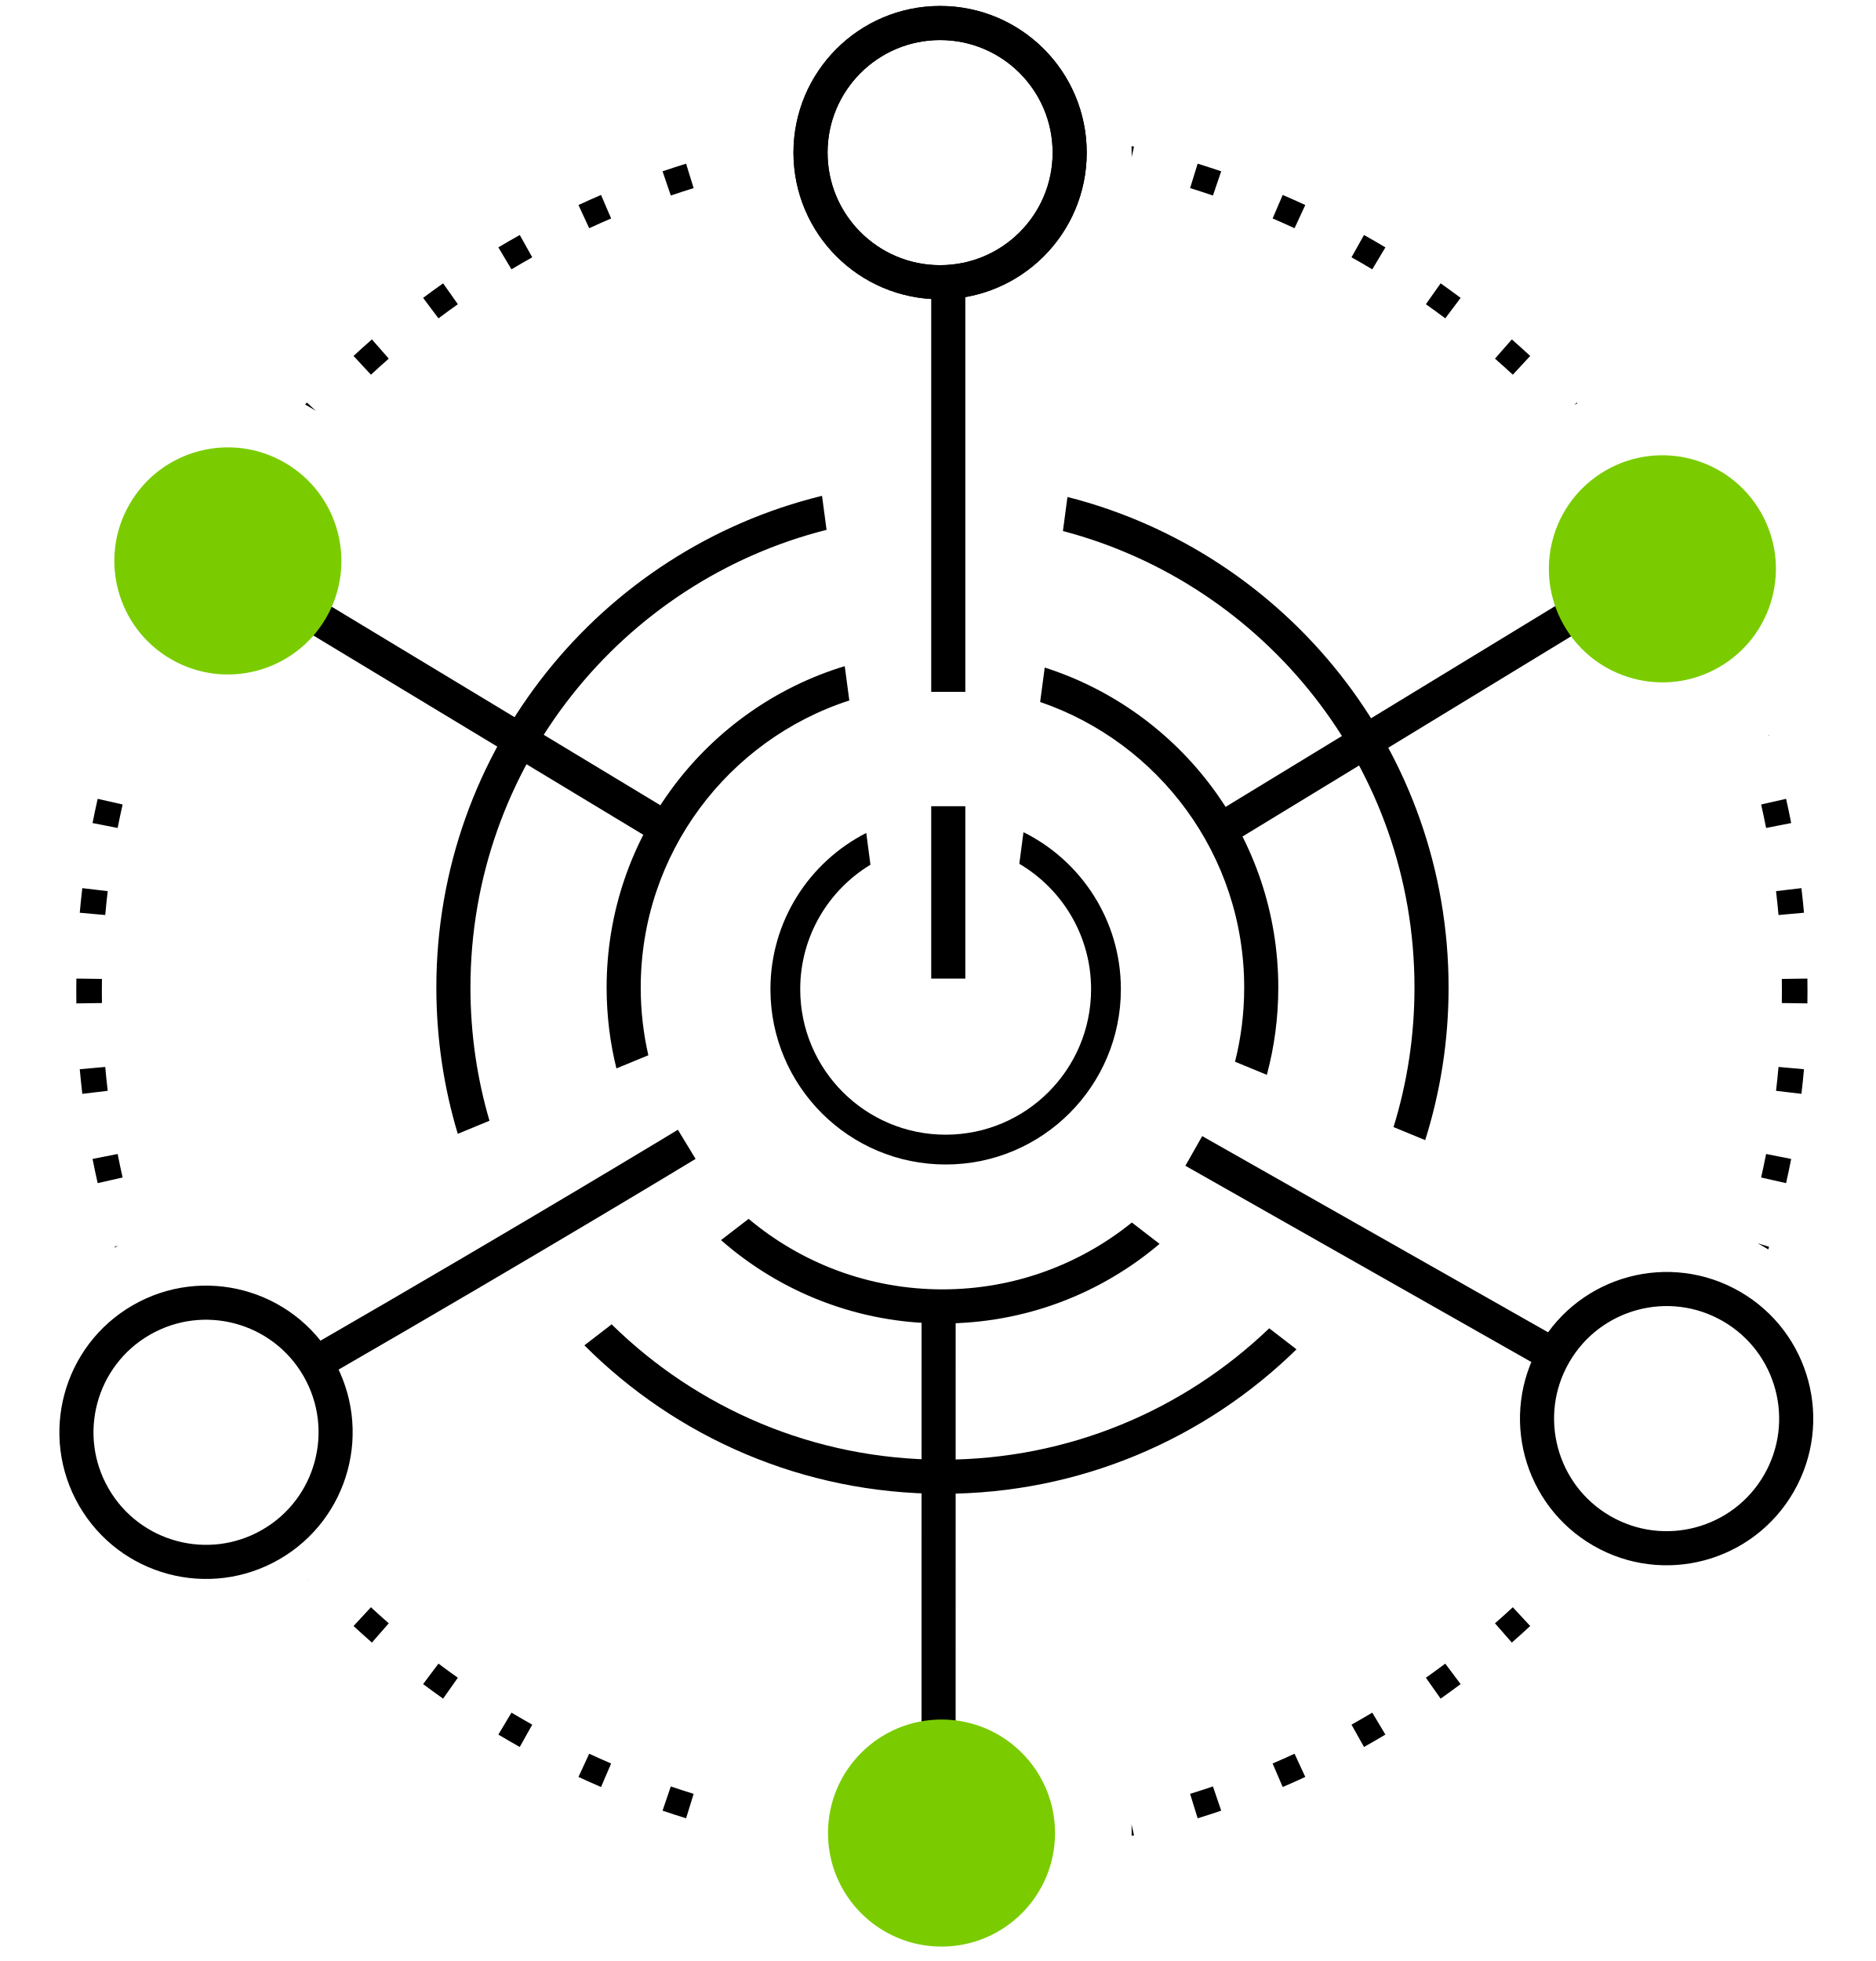
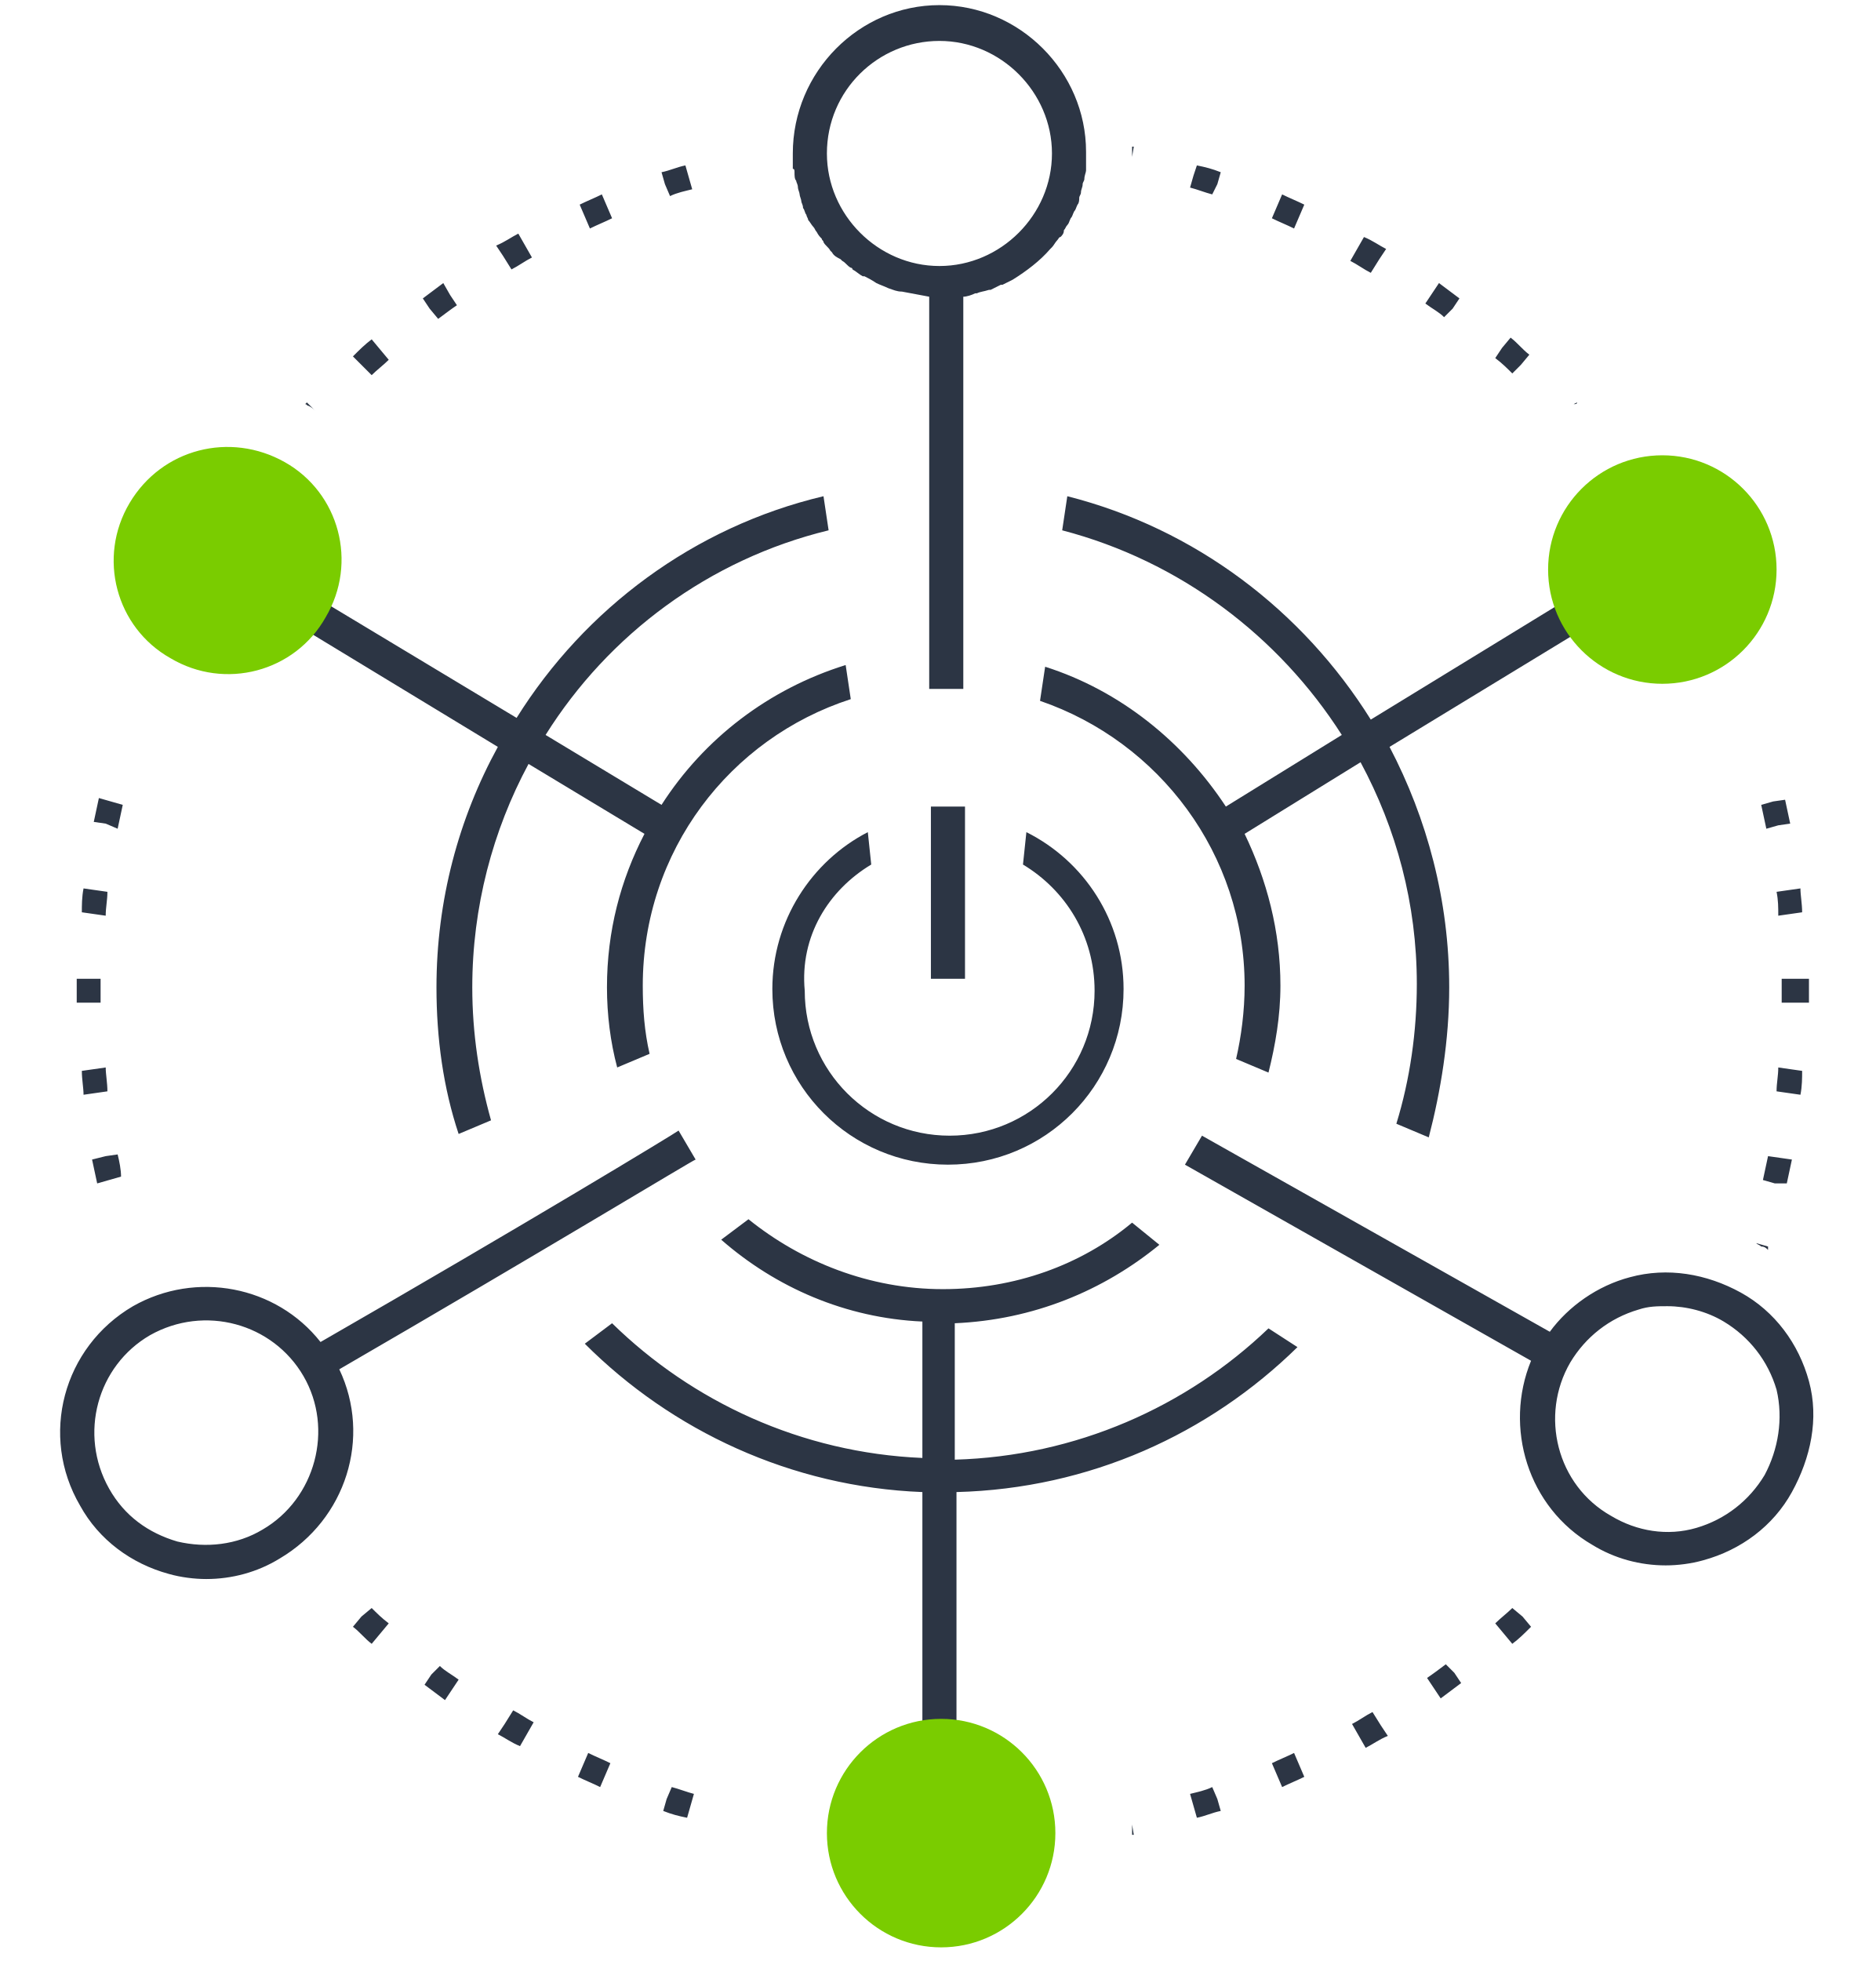
- <svg xmlns="http://www.w3.org/2000/svg" width="110" height="115" viewBox="0 0 110 115" fill="none">
-   <circle cx="55.139" cy="8.95" r="7.6" stroke="black" stroke-width="2" />
-   <circle cx="55.139" cy="8.95" r="7.6" stroke="black" stroke-width="2" />
-   <path fill-rule="evenodd" clip-rule="evenodd" d="M66.372 9.218C66.374 9.129 66.375 9.04 66.375 8.95C66.375 8.822 66.373 8.695 66.369 8.568C66.416 8.579 66.464 8.589 66.512 8.6L66.372 9.218ZM66.373 107.66C66.374 107.586 66.375 107.512 66.375 107.437C66.375 107.286 66.372 107.136 66.366 106.986L66.512 107.629C66.466 107.64 66.419 107.65 66.373 107.66ZM103.681 43.137L103.76 43.113C103.758 43.106 103.755 43.099 103.753 43.092C103.729 43.107 103.705 43.122 103.681 43.137ZM92.519 23.646C92.457 23.68 92.395 23.713 92.333 23.748L92.484 23.608C92.496 23.621 92.507 23.634 92.519 23.646ZM6.93 73.054C6.912 73.064 6.893 73.075 6.875 73.085C6.83 73.111 6.786 73.138 6.741 73.164C6.736 73.148 6.731 73.132 6.727 73.117L6.93 73.054ZM18.039 92.588C18.024 92.596 18.009 92.604 17.995 92.613C17.997 92.616 18 92.618 18.003 92.621L18.039 92.588ZM103.712 73.27C103.728 73.219 103.744 73.168 103.76 73.117L103.086 72.909C103.192 72.966 103.298 73.024 103.403 73.085C103.508 73.145 103.61 73.207 103.712 73.27ZM17.898 23.722C17.933 23.684 17.968 23.646 18.003 23.608L18.526 24.093C18.39 24.007 18.252 23.923 18.111 23.842C18.04 23.801 17.969 23.761 17.898 23.722ZM105.258 58.832L106.008 58.843C106.011 58.6 106.013 58.358 106.013 58.115C106.013 57.872 106.011 57.629 106.008 57.387L105.258 57.397L104.508 57.408C104.511 57.643 104.513 57.879 104.513 58.115C104.513 58.351 104.511 58.586 104.508 58.822L105.258 58.832ZM105.658 52.084C105.715 52.562 105.765 53.043 105.808 53.526L105.061 53.593L104.314 53.66C104.272 53.191 104.224 52.725 104.169 52.26L104.913 52.172L105.658 52.084ZM104.322 48.41L105.058 48.266C104.964 47.79 104.864 47.317 104.758 46.846L104.026 47.012L103.295 47.178C103.398 47.634 103.495 48.093 103.586 48.555L104.322 48.41ZM89.24 21.424L89.75 20.874C89.395 20.546 89.036 20.222 88.673 19.904L88.178 20.468L87.684 21.032C88.037 21.341 88.386 21.655 88.73 21.974L89.24 21.424ZM85.219 18.069L85.669 17.469C85.283 17.179 84.892 16.895 84.497 16.616L84.064 17.228L83.632 17.841C84.015 18.112 84.394 18.388 84.769 18.669L85.219 18.069ZM80.872 15.151L81.257 14.507C80.842 14.259 80.424 14.017 80.002 13.781L79.635 14.435L79.269 15.09C79.679 15.319 80.085 15.554 80.487 15.794L80.872 15.151ZM76.243 12.704L76.558 12.023C76.12 11.82 75.679 11.623 75.234 11.432L74.938 12.122L74.642 12.811C75.074 12.996 75.503 13.187 75.928 13.384L76.243 12.704ZM71.384 10.756L71.626 10.046C71.168 9.891 70.708 9.741 70.245 9.598L70.024 10.315L69.802 11.031C70.252 11.17 70.698 11.315 71.142 11.466L71.384 10.756ZM40.462 10.315L40.241 9.598C39.778 9.741 39.318 9.891 38.861 10.046L39.102 10.756L39.344 11.466C39.788 11.315 40.235 11.17 40.684 11.031L40.462 10.315ZM35.548 12.122L35.253 11.432C34.808 11.623 34.366 11.82 33.928 12.023L34.243 12.704L34.558 13.384C34.983 13.187 35.412 12.996 35.844 12.811L35.548 12.122ZM30.851 14.435L30.485 13.781C30.063 14.017 29.644 14.259 29.23 14.507L29.614 15.151L29.999 15.794C30.402 15.554 30.808 15.319 31.217 15.09L30.851 14.435ZM26.422 17.228L25.989 16.616C25.594 16.895 25.203 17.179 24.817 17.469L25.267 18.069L25.717 18.669C26.092 18.388 26.471 18.112 26.854 17.841L26.422 17.228ZM22.308 20.468L21.814 19.904C21.45 20.222 21.091 20.546 20.736 20.874L21.246 21.424L21.756 21.974C22.1 21.655 22.449 21.341 22.802 21.032L22.308 20.468ZM6.46 47.012L5.729 46.846C5.622 47.317 5.522 47.79 5.428 48.266L6.164 48.41L6.9 48.555C6.991 48.093 7.088 47.634 7.192 47.178L6.46 47.012ZM5.573 52.172L4.828 52.084C4.771 52.562 4.721 53.043 4.678 53.526L5.425 53.593L6.172 53.66C6.214 53.191 6.263 52.725 6.318 52.26L5.573 52.172ZM4.474 58.115C4.474 57.872 4.475 57.629 4.479 57.387L5.229 57.397L5.979 57.408C5.975 57.643 5.974 57.879 5.974 58.115C5.974 58.351 5.975 58.586 5.979 58.822L5.229 58.832L4.479 58.843C4.475 58.6 4.474 58.358 4.474 58.115ZM5.425 62.636L4.678 62.703C4.721 63.186 4.771 63.667 4.828 64.146L5.573 64.058L6.318 63.969C6.263 63.505 6.214 63.038 6.172 62.569L5.425 62.636ZM6.164 67.819L5.428 67.964C5.522 68.439 5.622 68.913 5.729 69.383L6.46 69.218L7.192 69.052C7.088 68.595 6.991 68.136 6.9 67.674L6.164 67.819ZM21.246 94.805L20.736 95.355C21.091 95.684 21.45 96.007 21.814 96.326L22.308 95.761L22.802 95.197C22.449 94.888 22.1 94.574 21.756 94.255L21.246 94.805ZM25.267 98.161L24.817 98.761C25.203 99.05 25.594 99.335 25.989 99.614L26.422 99.001L26.854 98.388C26.471 98.118 26.092 97.842 25.717 97.561L25.267 98.161ZM29.614 101.079L29.23 101.722C29.644 101.97 30.063 102.212 30.485 102.449L30.851 101.794L31.217 101.14C30.808 100.91 30.402 100.675 29.999 100.435L29.614 101.079ZM34.243 103.526L33.928 104.206C34.366 104.409 34.808 104.606 35.253 104.797L35.548 104.108L35.844 103.418C35.412 103.233 34.983 103.042 34.558 102.845L34.243 103.526ZM39.102 105.473L38.861 106.183C39.318 106.339 39.778 106.488 40.241 106.631L40.462 105.915L40.684 105.198C40.235 105.059 39.788 104.914 39.344 104.763L39.102 105.473ZM71.626 106.183C71.168 106.339 70.708 106.488 70.245 106.631L70.024 105.915L69.802 105.198C70.252 105.059 70.698 104.914 71.142 104.763L71.384 105.473L71.626 106.183ZM74.938 104.108L75.234 104.797C75.679 104.606 76.12 104.409 76.558 104.206L76.243 103.526L75.928 102.845C75.503 103.042 75.074 103.233 74.642 103.418L74.938 104.108ZM79.635 101.794L80.002 102.449C80.424 102.212 80.842 101.97 81.257 101.722L80.872 101.079L80.487 100.435C80.085 100.675 79.679 100.91 79.269 101.14L79.635 101.794ZM84.064 99.001L84.497 99.614C84.892 99.335 85.283 99.05 85.669 98.761L85.219 98.161L84.769 97.561C84.394 97.842 84.015 98.118 83.632 98.388L84.064 99.001ZM88.178 95.761L88.673 96.326C89.036 96.007 89.395 95.684 89.75 95.355L89.24 94.805L88.73 94.255C88.386 94.574 88.037 94.888 87.684 95.197L88.178 95.761ZM104.026 69.218L104.758 69.383C104.864 68.913 104.964 68.439 105.058 67.964L104.322 67.819L103.586 67.674C103.495 68.136 103.398 68.595 103.295 69.052L104.026 69.218ZM104.913 64.058L105.658 64.146C105.715 63.667 105.765 63.186 105.808 62.703L105.061 62.636L104.314 62.569C104.272 63.038 104.224 63.505 104.169 63.969L104.913 64.058Z" fill="black" />
-   <path d="M55.618 16.302L55.618 40.574" stroke="black" stroke-width="2" />
-   <path d="M55.618 47.28L55.618 57.388" stroke="black" stroke-width="2" />
-   <circle cx="97.752" cy="83.194" r="7.6" transform="rotate(120 97.7518 83.1935)" stroke="black" stroke-width="2" />
-   <path d="M91.272 79.549L70.019 67.495" stroke="black" stroke-width="2" />
-   <circle r="7.6" transform="matrix(0.5 0.866025 0.866025 -0.5 12.0839 83.9945)" stroke="black" stroke-width="2" />
-   <path d="M19.07 79.619C31.268 72.577 40.279 67.107 40.279 67.107" stroke="black" stroke-width="2" />
-   <path d="M55.05 101.535L55.052 75.756" stroke="black" stroke-width="2" />
-   <path d="M17.966 35.85L39.307 48.738" stroke="black" stroke-width="2" />
-   <path d="M92.52 35.919L71.476 48.738" stroke="black" stroke-width="2" />
-   <circle cx="55.223" cy="107.497" r="6.658" transform="rotate(180 55.2226 107.497)" fill="#7ACC00" />
-   <path fill-rule="evenodd" clip-rule="evenodd" d="M48.214 29.077C35.23 32.246 25.593 43.956 25.593 57.916C25.593 60.898 26.032 63.777 26.85 66.492L28.709 65.725C27.983 63.249 27.593 60.628 27.593 57.916C27.593 44.972 36.477 34.102 48.48 31.072L48.214 29.077ZM49.546 39.065C41.463 41.52 35.58 49.031 35.58 57.916C35.58 59.55 35.779 61.138 36.154 62.656L38.027 61.884C37.735 60.608 37.58 59.28 37.58 57.916C37.58 50.048 42.714 43.38 49.814 41.078L49.546 39.065ZM61.007 41.166L61.276 39.148C69.221 41.685 74.975 49.129 74.975 57.916C74.975 59.685 74.742 61.401 74.304 63.032L72.437 62.263C72.789 60.872 72.975 59.416 72.975 57.916C72.975 50.147 67.969 43.547 61.007 41.166ZM66.386 71.693C63.349 74.145 59.485 75.613 55.278 75.613C50.949 75.613 46.983 74.059 43.908 71.478L42.289 72.725C45.757 75.768 50.302 77.613 55.278 77.613C60.133 77.613 64.578 75.857 68.011 72.945L66.386 71.693ZM74.442 77.896C69.468 82.668 62.715 85.601 55.278 85.601C47.72 85.601 40.87 82.573 35.874 77.664L34.276 78.895C39.648 84.274 47.075 87.601 55.278 87.601C63.361 87.601 70.69 84.37 76.043 79.129L74.442 77.896ZM83.591 66.861C84.482 64.038 84.963 61.033 84.963 57.916C84.963 44.052 75.458 32.408 62.609 29.144L62.343 31.141C74.211 34.264 82.963 45.068 82.963 57.916C82.963 60.764 82.533 63.51 81.734 66.096L83.591 66.861Z" fill="black" />
-   <path d="M16.695 27.128C19.879 28.967 20.971 33.039 19.132 36.224C17.293 39.408 13.221 40.5 10.037 38.661C6.852 36.822 5.761 32.75 7.599 29.566C9.438 26.381 13.51 25.29 16.695 27.128Z" fill="#7ACC00" />
-   <circle r="6.658" transform="matrix(-0.5 -0.866025 -0.866025 0.5 97.503 33.3575)" fill="#7ACC00" />
-   <path fill-rule="evenodd" clip-rule="evenodd" d="M50.808 48.848C47.472 50.547 45.188 54.013 45.188 58.012C45.188 63.688 49.789 68.29 55.465 68.29C61.141 68.29 65.742 63.688 65.742 58.012C65.742 53.976 63.415 50.483 60.03 48.802L59.785 50.656C62.304 52.139 63.995 54.878 63.995 58.012C63.995 62.723 60.176 66.542 55.465 66.542C50.754 66.542 46.935 62.723 46.935 58.012C46.935 54.916 48.585 52.205 51.054 50.711L50.808 48.848Z" fill="black" />
+ <svg xmlns="http://www.w3.org/2000/svg" version="1.1" id="Layer_1" x="0px" y="0px" viewBox="0 0 110 115" style="enable-background:new 0 0 110 115;" xml:space="preserve">
+   <style type="text/css">
+ 	.st0{fill:#2C3544;}
+ 	.st1{fill:#7ACC00;}
+ </style>
+   <path class="st0" d="M71.4,10.8l0.2-0.7c-0.5-0.2-0.9-0.3-1.4-0.4L70,10.3L69.8,11c0.4,0.1,0.9,0.3,1.3,0.4L71.4,10.8z M76.2,12.7  l0.3-0.7c-0.4-0.2-0.9-0.4-1.3-0.6l-0.3,0.7l-0.3,0.7c0.4,0.2,0.9,0.4,1.3,0.6L76.2,12.7z M85.2,18.1l0.4-0.6  c-0.4-0.3-0.8-0.6-1.2-0.9l-0.4,0.6l-0.4,0.6c0.4,0.3,0.8,0.5,1.1,0.8L85.2,18.1z M89.2,21.4l0.5-0.6c-0.4-0.3-0.7-0.7-1.1-1  l-0.5,0.6L87.7,21c0.4,0.3,0.7,0.6,1,0.9L89.2,21.4z M80.9,15.2l0.4-0.6c-0.4-0.2-0.8-0.5-1.3-0.7l-0.4,0.7l-0.4,0.7  c0.4,0.2,0.8,0.5,1.2,0.7L80.9,15.2z M30,15.8c0.4-0.2,0.8-0.5,1.2-0.7l-0.4-0.7l-0.4-0.7c-0.4,0.2-0.8,0.5-1.3,0.7l0.4,0.6L30,15.8  z M66.4,9.2l0.1-0.6c0,0-0.1,0-0.1,0c0,0.1,0,0.3,0,0.4C66.4,9,66.4,9.1,66.4,9.2z M25.7,18.7c0.4-0.3,0.8-0.6,1.1-0.8l-0.4-0.6  L26,16.6c-0.4,0.3-0.8,0.6-1.2,0.9l0.4,0.6L25.7,18.7z M34.6,13.4c0.4-0.2,0.9-0.4,1.3-0.6l-0.3-0.7l-0.3-0.7  c-0.4,0.2-0.9,0.4-1.3,0.6l0.3,0.7L34.6,13.4z M39.3,11.5c0.4-0.2,0.9-0.3,1.3-0.4l-0.2-0.7l-0.2-0.7c-0.5,0.1-0.9,0.3-1.4,0.4  l0.2,0.7L39.3,11.5z M103.8,43.1C103.7,43.1,103.7,43.1,103.8,43.1L103.8,43.1C103.8,43.1,103.8,43.1,103.8,43.1z M21.8,22  c0.3-0.3,0.7-0.6,1-0.9l-0.5-0.6l-0.5-0.6c-0.4,0.3-0.7,0.6-1.1,1l0.5,0.5L21.8,22z M104.3,48.4l0.7-0.1c-0.1-0.5-0.2-0.9-0.3-1.4  L104,47l-0.7,0.2c0.1,0.5,0.2,0.9,0.3,1.4L104.3,48.4z M104.2,52.3c0.1,0.5,0.1,0.9,0.1,1.4l0.7-0.1l0.7-0.1c0-0.5-0.1-1-0.1-1.4  l-0.7,0.1L104.2,52.3z M104.5,57.4c0,0.2,0,0.5,0,0.7c0,0.2,0,0.5,0,0.7l0.8,0l0.8,0c0-0.2,0-0.5,0-0.7s0-0.5,0-0.7l-0.8,0  L104.5,57.4z M56.6,47.3h-2v10.1h2V47.3z M104.3,62.6c0,0.5-0.1,0.9-0.1,1.4l0.7,0.1l0.7,0.1c0.1-0.5,0.1-1,0.1-1.4l-0.7-0.1  L104.3,62.6z M51.1,50.7l-0.2-1.9c-3.3,1.7-5.6,5.2-5.6,9.2c0,5.7,4.6,10.3,10.3,10.3c5.7,0,10.3-4.6,10.3-10.3c0-4-2.3-7.5-5.7-9.2  l-0.2,1.9c2.5,1.5,4.2,4.2,4.2,7.4c0,4.7-3.8,8.5-8.5,8.5c-4.7,0-8.5-3.8-8.5-8.5C46.9,54.9,48.6,52.2,51.1,50.7z M62.6,29.1l-0.3,2  c6.9,1.8,12.7,6.2,16.4,12l-6.8,4.2c-2.5-3.8-6.2-6.8-10.6-8.2l-0.3,2c7,2.4,12,9,12,16.7c0,1.5-0.2,3-0.5,4.3l1.9,0.8  c0.4-1.6,0.7-3.3,0.7-5.1c0-3.2-0.8-6.2-2.1-8.9l6.8-4.2c2.1,3.9,3.3,8.3,3.3,13c0,2.8-0.4,5.6-1.2,8.2l1.9,0.8  C84.5,64,85,61,85,57.9c0-5.1-1.3-9.9-3.5-14.1L93,36.8l-1-1.7l-11.6,7.1C76.4,35.8,70.1,31,62.6,29.1z M104.8,69.4  c0.1-0.5,0.2-0.9,0.3-1.4l-0.7-0.1l-0.7-0.1c-0.1,0.5-0.2,0.9-0.3,1.4l0.7,0.2L104.8,69.4z M92.5,23.6l-0.2,0.1  C92.4,23.7,92.5,23.7,92.5,23.6C92.5,23.6,92.5,23.6,92.5,23.6z M103.7,73.3c0-0.1,0-0.1,0-0.2l-0.7-0.2c0.1,0.1,0.2,0.1,0.3,0.2  C103.5,73.1,103.6,73.2,103.7,73.3z M88.7,94.3c-0.3,0.3-0.7,0.6-1,0.9l0.5,0.6l0.5,0.6c0.4-0.3,0.7-0.6,1.1-1l-0.5-0.6L88.7,94.3z   M74.4,77.9c-4.8,4.6-11.3,7.5-18.4,7.7l0-8c4.6-0.2,8.7-1.9,12-4.6l-1.6-1.3c-3,2.5-6.9,3.9-11.1,3.9c-4.3,0-8.3-1.6-11.4-4.1  l-1.6,1.2c3.2,2.8,7.3,4.6,11.8,4.8l0,8c-7.1-0.3-13.5-3.3-18.2-7.9l-1.6,1.2c5.1,5.1,12.1,8.4,19.8,8.7l0,14h2l0-14  c7.8-0.2,14.8-3.4,20-8.5L74.4,77.9z M66.4,107.4c0,0.1,0,0.1,0,0.2c0,0,0.1,0,0.1,0l-0.1-0.6C66.4,107.1,66.4,107.3,66.4,107.4z   M39.1,105.5l-0.2,0.7c0.5,0.2,0.9,0.3,1.4,0.4l0.2-0.7l0.2-0.7c-0.4-0.1-0.9-0.3-1.3-0.4L39.1,105.5z M34.2,103.5l-0.3,0.7  c0.4,0.2,0.9,0.4,1.3,0.6l0.3-0.7l0.3-0.7c-0.4-0.2-0.9-0.4-1.3-0.6L34.2,103.5z M29.6,101.1l-0.4,0.6c0.4,0.2,0.8,0.5,1.3,0.7  l0.4-0.7l0.4-0.7c-0.4-0.2-0.8-0.5-1.2-0.7L29.6,101.1z M71.1,104.8c-0.4,0.2-0.9,0.3-1.3,0.4l0.2,0.7l0.2,0.7  c0.5-0.1,0.9-0.3,1.4-0.4l-0.2-0.7L71.1,104.8z M25.3,98.2l-0.4,0.6c0.4,0.3,0.8,0.6,1.2,0.9l0.4-0.6l0.4-0.6  c-0.4-0.3-0.8-0.5-1.1-0.8L25.3,98.2z M84.8,97.6c-0.4,0.3-0.8,0.6-1.1,0.8l0.4,0.6l0.4,0.6c0.4-0.3,0.8-0.6,1.2-0.9l-0.4-0.6  L84.8,97.6z M106.1,81c-0.6-2.2-2-4.1-4-5.2c-2-1.1-4.3-1.5-6.5-0.9c-1.9,0.5-3.6,1.7-4.7,3.2L70.5,66.6l-1,1.7l20.3,11.5  c-1.6,3.9-0.2,8.6,3.6,10.8c1.3,0.8,2.8,1.2,4.3,1.2c0.7,0,1.5-0.1,2.2-0.3c2.2-0.6,4.1-2,5.2-4S106.7,83.2,106.1,81z M103.5,86.5  c-0.9,1.5-2.3,2.6-4,3.1c-1.7,0.5-3.5,0.2-5-0.7c-3.2-1.8-4.2-5.9-2.4-9c0.9-1.5,2.3-2.6,4-3.1c0.6-0.2,1.1-0.2,1.7-0.2  c1.1,0,2.3,0.3,3.3,0.9c1.5,0.9,2.6,2.3,3.1,4C104.6,83.2,104.3,85,103.5,86.5z M80.5,100.4c-0.4,0.2-0.8,0.5-1.2,0.7l0.4,0.7  l0.4,0.7c0.4-0.2,0.8-0.5,1.3-0.7l-0.4-0.6L80.5,100.4z M75.9,102.8c-0.4,0.2-0.9,0.4-1.3,0.6l0.3,0.7l0.3,0.7  c0.4-0.2,0.9-0.4,1.3-0.6l-0.3-0.7L75.9,102.8z M6.9,48.6c0.1-0.5,0.2-0.9,0.3-1.4L6.5,47l-0.7-0.2c-0.1,0.5-0.2,0.9-0.3,1.4  l0.7,0.1L6.9,48.6z M6.9,73.1C6.9,73.1,6.9,73.1,6.9,73.1l-0.1,0c0,0,0,0,0,0C6.8,73.1,6.8,73.1,6.9,73.1z M6.2,62.6l-0.7,0.1  l-0.7,0.1c0,0.5,0.1,1,0.1,1.4l0.7-0.1L6.3,64C6.3,63.5,6.2,63,6.2,62.6z M6.9,67.7l-0.7,0.1L5.4,68c0.1,0.5,0.2,0.9,0.3,1.4  l0.7-0.2l0.7-0.2C7.1,68.6,7,68.1,6.9,67.7z M21.2,94.8l-0.5,0.6c0.4,0.3,0.7,0.7,1.1,1l0.5-0.6l0.5-0.6c-0.4-0.3-0.7-0.6-1-0.9  L21.2,94.8z M25.6,57.9c0,3,0.4,5.9,1.3,8.6l1.9-0.8c-0.7-2.5-1.1-5.1-1.1-7.8c0-4.7,1.2-9.2,3.3-13.1l6.8,4.1  c-1.4,2.7-2.2,5.7-2.2,9c0,1.6,0.2,3.2,0.6,4.7l1.9-0.8c-0.3-1.3-0.4-2.6-0.4-4c0-7.9,5.1-14.5,12.2-16.8l-0.3-2  c-4.5,1.4-8.3,4.3-10.8,8.2l-6.8-4.1c3.7-5.9,9.6-10.3,16.6-12l-0.3-2c-7.6,1.8-14,6.6-18,13L18.5,35l-1,1.7l11.7,7.1  C26.9,48,25.6,52.8,25.6,57.9z M18.5,24.1L18,23.6c0,0-0.1,0.1-0.1,0.1c0.1,0,0.1,0.1,0.2,0.1C18.3,23.9,18.4,24,18.5,24.1z   M6.2,53.7c0-0.5,0.1-0.9,0.1-1.4l-0.7-0.1l-0.7-0.1c-0.1,0.5-0.1,1-0.1,1.4l0.7,0.1L6.2,53.7z M18,92.6L18,92.6  C18,92.6,18,92.6,18,92.6C18,92.6,18,92.6,18,92.6z M40.8,68l-1-1.7c-0.1,0.1-9,5.5-21,12.4c-2.6-3.3-7.3-4.2-11-2.1  c-4.1,2.4-5.5,7.6-3.1,11.7c1.1,2,3,3.4,5.2,4c0.7,0.2,1.5,0.3,2.2,0.3c1.5,0,3-0.4,4.3-1.2c3.9-2.3,5.4-7.1,3.5-11.1  C31.8,73.4,40.7,68,40.8,68z M15.4,89.7c-1.5,0.9-3.3,1.1-5,0.7c-1.7-0.5-3.1-1.5-4-3.1c-1.8-3.2-0.7-7.2,2.4-9  c3.2-1.8,7.2-0.7,9,2.4C19.6,83.8,18.5,87.9,15.4,89.7z M5.2,58.8l0.7,0c0-0.2,0-0.5,0-0.7s0-0.5,0-0.7l-0.7,0l-0.7,0  c0,0.2,0,0.5,0,0.7s0,0.5,0,0.7L5.2,58.8z M46.6,10.1c0,0.2,0,0.4,0.1,0.5c0,0.1,0.1,0.2,0.1,0.4c0,0.1,0.1,0.3,0.1,0.4  c0,0.1,0.1,0.3,0.1,0.4c0,0.1,0.1,0.2,0.1,0.4c0.1,0.1,0.1,0.3,0.2,0.4c0,0.1,0.1,0.2,0.1,0.3c0.1,0.1,0.2,0.3,0.3,0.4  c0.1,0.1,0.1,0.2,0.2,0.3c0.1,0.2,0.2,0.3,0.3,0.4c0,0.1,0.1,0.1,0.1,0.2c0.1,0.2,0.3,0.3,0.4,0.5c0,0,0.1,0.1,0.1,0.1  c0.1,0.2,0.3,0.3,0.5,0.4c0,0,0.1,0.1,0.1,0.1c0.2,0.1,0.3,0.3,0.5,0.4c0,0,0.1,0,0.1,0.1c0.2,0.1,0.4,0.3,0.6,0.4c0,0,0,0,0.1,0  c0.2,0.1,0.4,0.2,0.7,0.4c0,0,0,0,0,0c0.2,0.1,0.5,0.2,0.7,0.3c0,0,0,0,0,0c0.3,0.1,0.5,0.2,0.8,0.2c0,0,0,0,0,0  c0.5,0.1,1.1,0.2,1.6,0.3v23h2V17.4c0.2,0,0.5-0.1,0.7-0.2c0,0,0,0,0.1,0c0.2-0.1,0.4-0.1,0.7-0.2c0,0,0,0,0.1,0  c0.2-0.1,0.4-0.2,0.6-0.3c0,0,0,0,0.1,0c0.2-0.1,0.4-0.2,0.6-0.3c0,0,0,0,0,0c0.8-0.5,1.6-1.1,2.2-1.8c0,0,0.1-0.1,0.1-0.1  c0.1-0.1,0.2-0.3,0.3-0.4c0.1-0.1,0.1-0.2,0.2-0.2c0.1-0.1,0.2-0.2,0.2-0.4c0.1-0.1,0.1-0.2,0.2-0.3c0.1-0.1,0.1-0.2,0.2-0.4  c0.1-0.1,0.1-0.2,0.2-0.4c0.1-0.1,0.1-0.2,0.2-0.4c0.1-0.1,0.1-0.3,0.1-0.4c0-0.1,0.1-0.2,0.1-0.3c0-0.2,0.1-0.3,0.1-0.5  c0-0.1,0.1-0.2,0.1-0.3c0-0.2,0.1-0.4,0.1-0.5c0-0.1,0-0.2,0-0.3c0-0.3,0-0.6,0-0.8c0-4.7-3.9-8.6-8.6-8.6S46.5,4.2,46.5,9  c0,0.3,0,0.6,0,0.9C46.6,9.9,46.6,10,46.6,10.1z M55.1,2.4c3.6,0,6.6,3,6.6,6.6c0,3.6-3,6.6-6.6,6.6c-3.6,0-6.6-3-6.6-6.6  C48.5,5.3,51.5,2.4,55.1,2.4z" />
+   <circle class="st1" cx="55.2" cy="107.5" r="6.7" />
+   <path class="st1" d="M16.7,27.1c3.2,1.8,4.3,5.9,2.4,9.1c-1.8,3.2-5.9,4.3-9.1,2.4c-3.2-1.8-4.3-5.9-2.4-9.1S13.5,25.3,16.7,27.1z" />
+   <circle class="st1" cx="97.5" cy="33.4" r="6.7" />
</svg>
